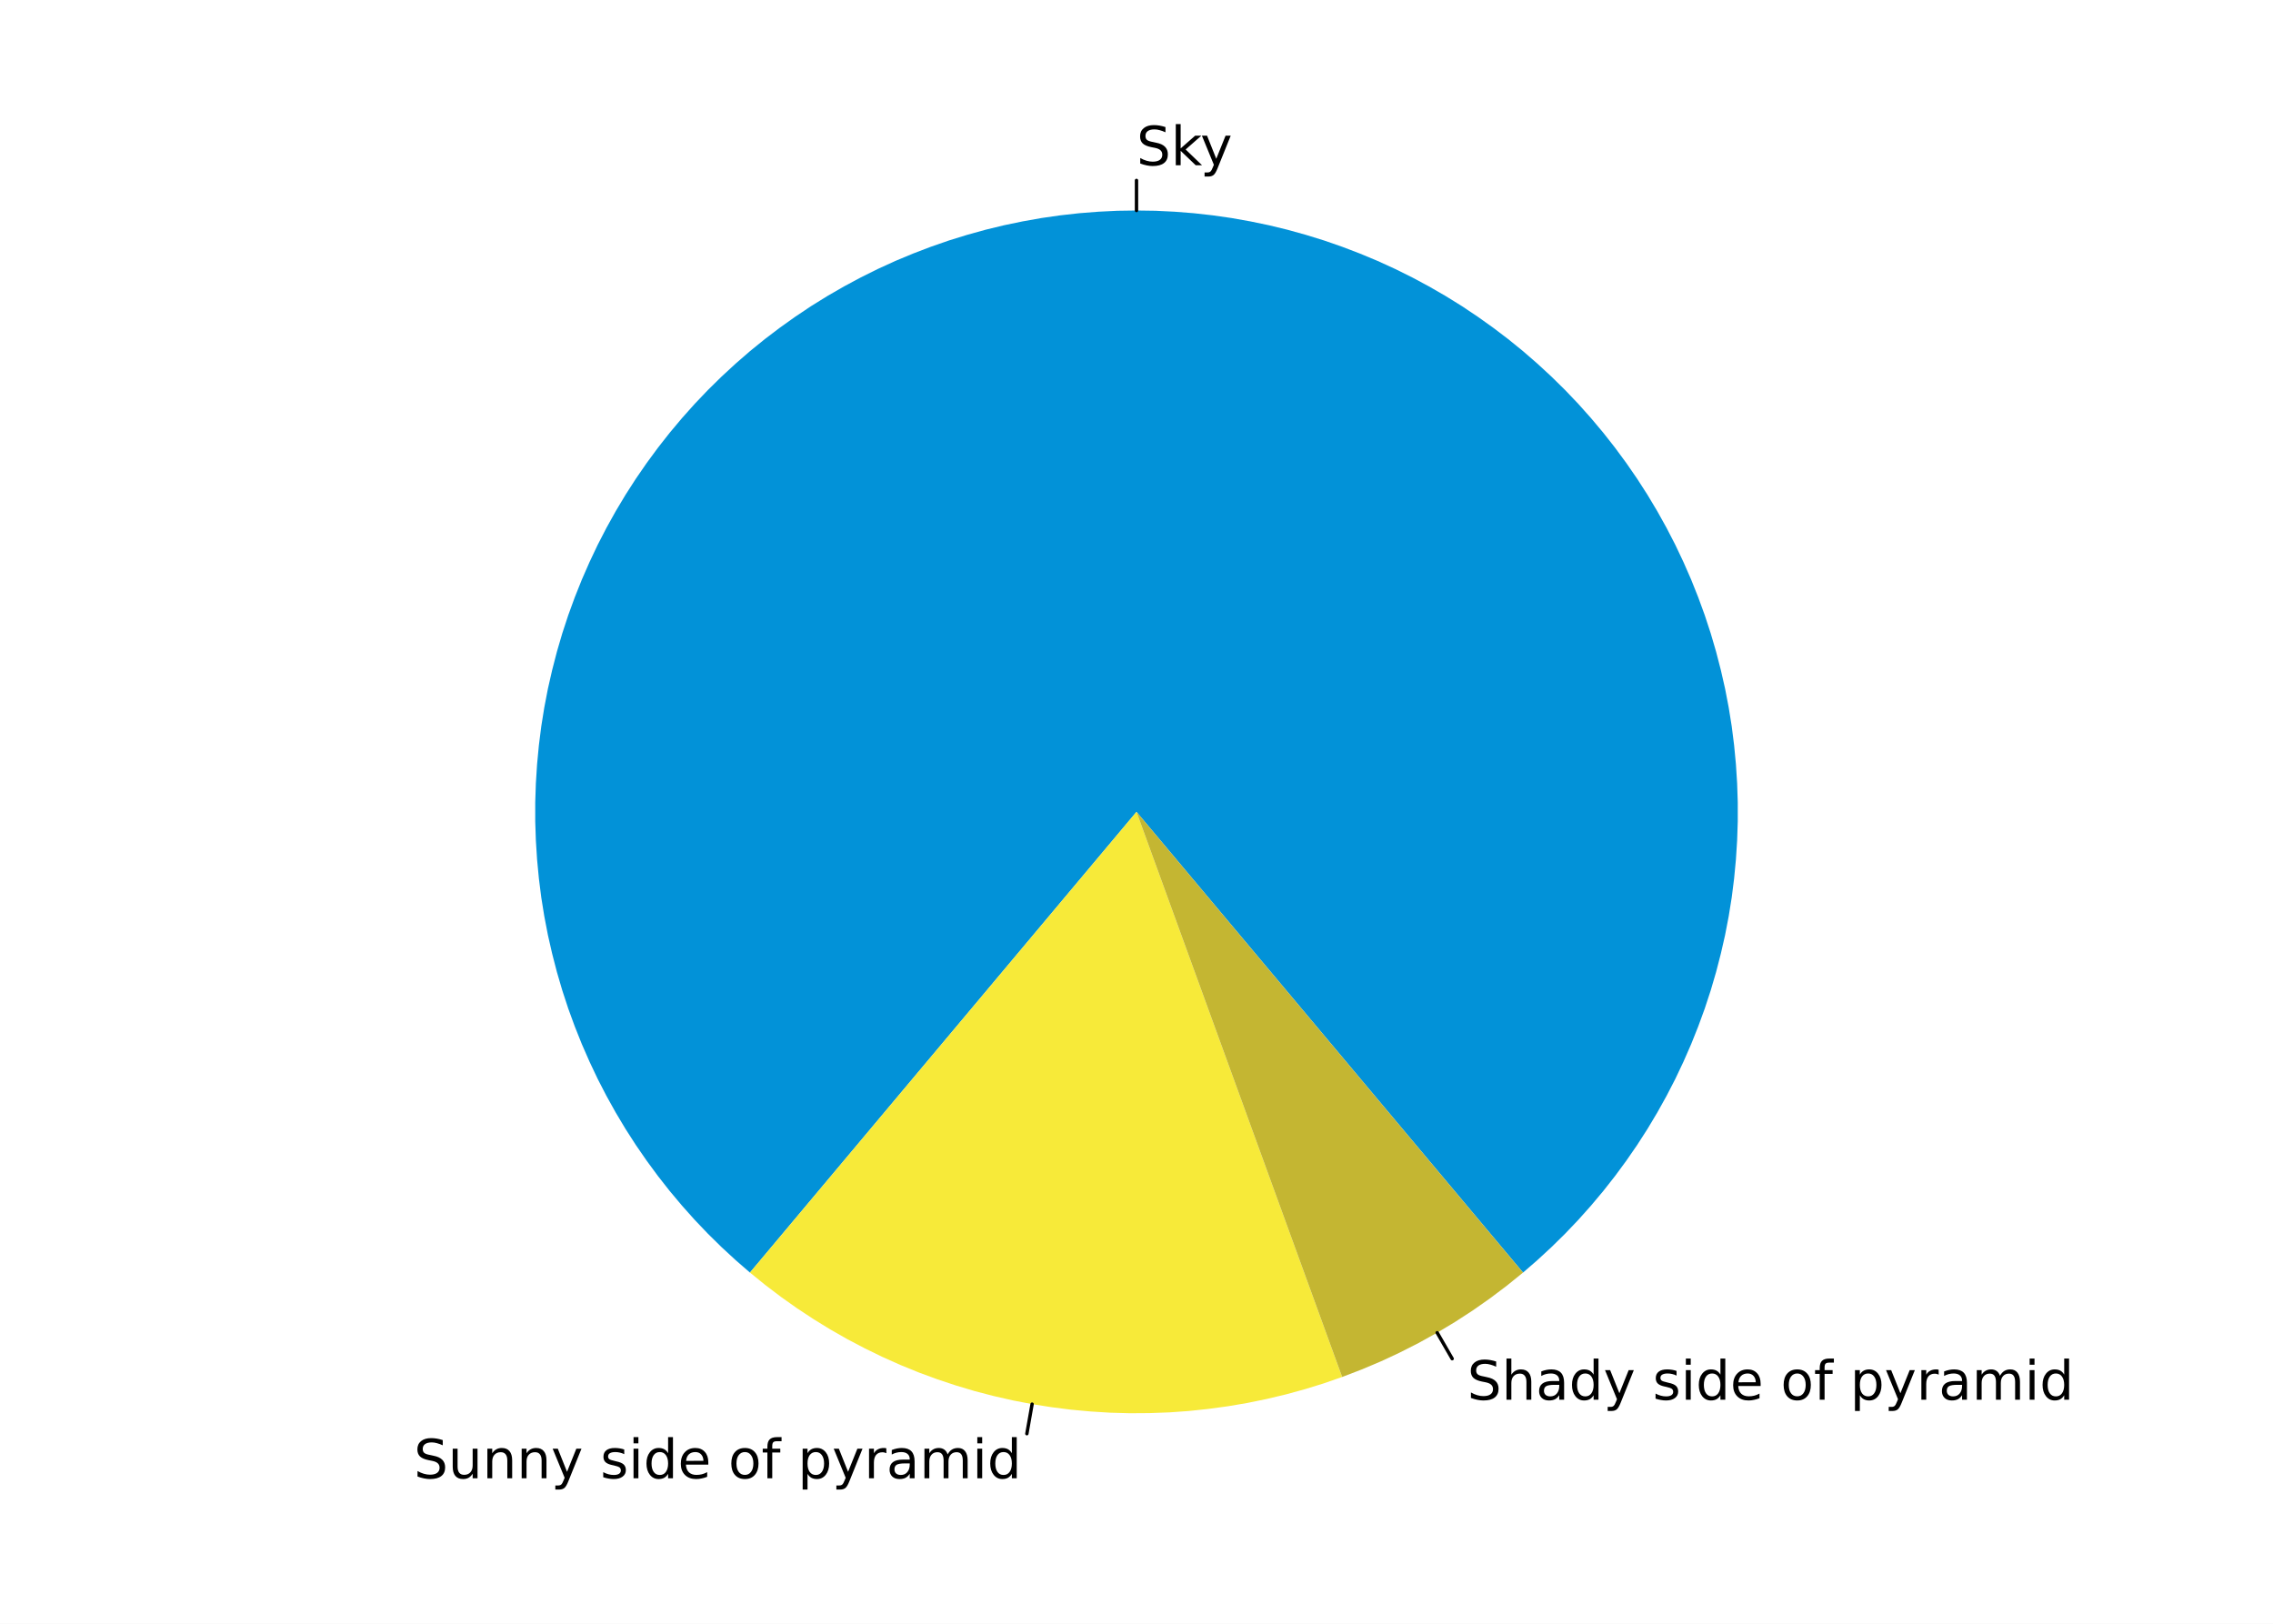
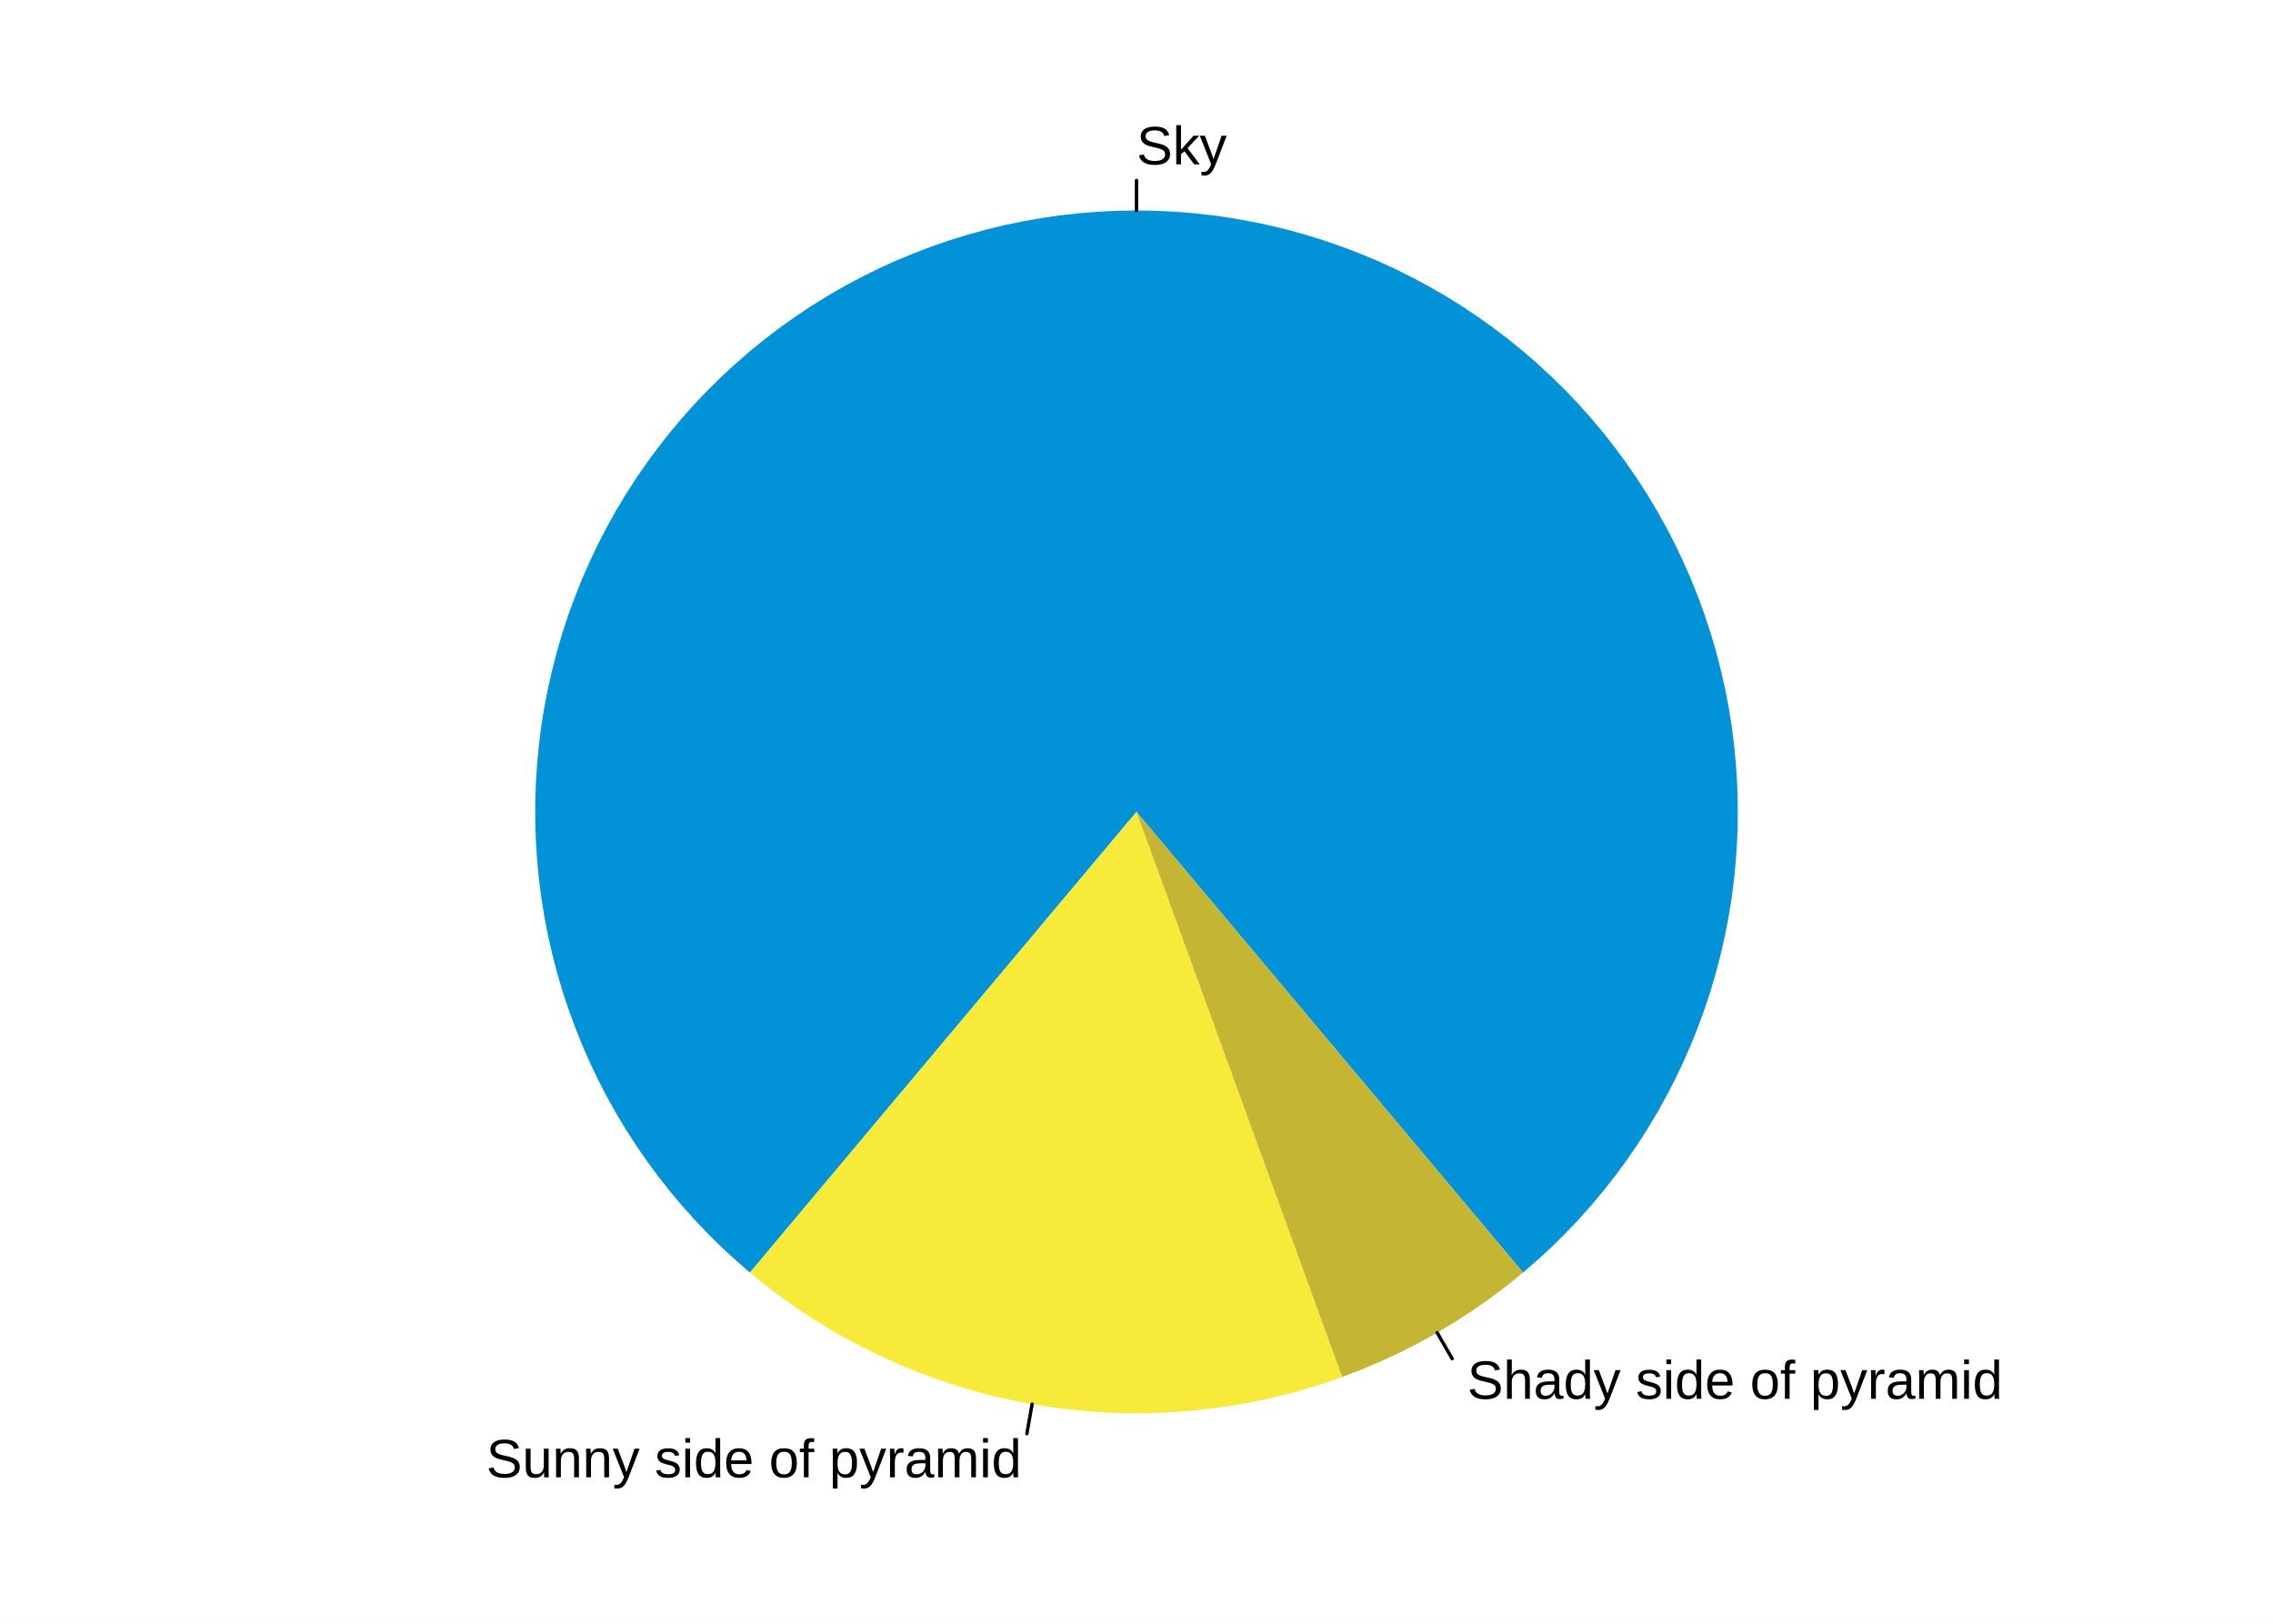
<svg xmlns="http://www.w3.org/2000/svg" viewBox="0 0 504.00 360.00">
  <defs>
    <style type="text/css">
    line, polyline, polygon, path, rect, circle {
      fill: none;
      stroke: #000000;
      stroke-linecap: round;
      stroke-linejoin: round;
      stroke-miterlimit: 10.00;
    }
  </style>
  </defs>
  <rect width="100%" height="100%" style="stroke: none; fill: #FFFFFF;" />
  <defs>
    <clipPath id="cpMTQuNDB8NDg5LjYwfDM2MC4wMHwwLjAw">
      <rect x="14.40" y="0.00" width="475.20" height="360.00" />
    </clipPath>
  </defs>
  <polygon points="337.71,282.14 340.90,279.37 344.01,276.50 347.03,273.53 349.95,270.47 352.77,267.31 355.49,264.07 358.10,260.75 360.61,257.34 363.01,253.86 365.30,250.30 367.47,246.67 369.53,242.97 371.47,239.21 373.28,235.39 374.98,231.51 376.55,227.58 378.00,223.61 379.32,219.59 380.51,215.53 381.57,211.43 382.51,207.31 383.31,203.15 383.98,198.98 384.51,194.78 384.91,190.57 385.18,186.34 385.32,182.12 385.32,177.88 385.18,173.66 384.91,169.43 384.51,165.22 383.98,161.02 383.31,156.85 382.51,152.69 381.57,148.57 380.51,144.47 379.32,140.41 378.00,136.39 376.55,132.42 374.98,128.49 373.28,124.61 371.47,120.79 369.53,117.03 367.47,113.33 365.30,109.70 363.01,106.14 360.61,102.66 358.10,99.25 355.49,95.93 352.77,92.69 349.95,89.53 347.03,86.47 344.01,83.50 340.90,80.63 337.71,77.86 334.42,75.19 331.05,72.63 327.61,70.18 324.09,67.83 320.49,65.60 316.83,63.49 313.10,61.49 309.31,59.61 305.46,57.85 301.55,56.22 297.60,54.71 293.60,53.32 289.56,52.07 285.49,50.94 281.37,49.94 277.23,49.08 273.07,48.34 268.88,47.74 264.67,47.27 260.46,46.94 256.23,46.73 252.00,46.67 247.77,46.73 243.54,46.94 239.33,47.27 235.12,47.74 230.93,48.34 226.77,49.08 222.63,49.94 218.51,50.94 214.44,52.07 210.40,53.32 206.40,54.71 202.45,56.22 198.54,57.85 194.69,59.61 190.90,61.49 187.17,63.49 183.51,65.60 179.91,67.83 176.39,70.18 172.95,72.63 169.58,75.19 166.29,77.86 163.10,80.63 159.99,83.50 156.97,86.47 154.05,89.53 151.23,92.69 148.51,95.93 145.90,99.25 143.39,102.66 140.99,106.14 138.70,109.70 136.53,113.33 134.47,117.03 132.53,120.79 130.72,124.61 129.02,128.49 127.45,132.42 126.00,136.39 124.68,140.41 123.49,144.47 122.43,148.57 121.49,152.69 120.69,156.85 120.02,161.02 119.49,165.22 119.09,169.43 118.82,173.66 118.68,177.88 118.68,182.12 118.82,186.34 119.09,190.57 119.49,194.78 120.02,198.98 120.69,203.15 121.49,207.31 122.43,211.43 123.49,215.53 124.68,219.59 126.00,223.61 127.45,227.58 129.02,231.51 130.72,235.39 132.53,239.21 134.47,242.97 136.53,246.67 138.70,250.30 140.99,253.86 143.39,257.34 145.90,260.75 148.51,264.07 151.23,267.31 154.05,270.47 156.97,273.53 159.99,276.50 163.10,279.37 166.29,282.14 252.00,180.00 " style="stroke-width: 0.75; stroke: none; fill: #0292D8;" clip-path="url(#cpMTQuNDB8NDg5LjYwfDM2MC4wMHwwLjAw)" />
  <polyline points="252.00,46.67 252.00,40.00 " style="stroke-width: 0.75;" clip-path="url(#cpMTQuNDB8NDg5LjYwfDM2MC4wMHwwLjAw)" />
  <defs>
    <clipPath id="cpMC4wMHw1MDQuMDB8MzYwLjAwfDAuMDA=">
      <rect x="0.00" y="0.00" width="504.00" height="360.00" />
    </clipPath>
  </defs>
  <g clip-path="url(#cpMC4wMHw1MDQuMDB8MzYwLjAwfDAuMDA=)">
-     <text x="252.00" y="36.64" style="font-size: 12.00px; font-family: DejaVu Sans;" textLength="21.67px" lengthAdjust="spacingAndGlyphs">Sky</text>
+     <text x="252.00" y="36.44" style="font-size: 12.00px; font-family: Arial;" textLength="20.00px" lengthAdjust="spacingAndGlyphs">Sky</text>
  </g>
  <defs>
    <clipPath id="cpMTQuNDB8NDg5LjYwfDM2MC4wMHwwLjAw">
      <rect x="14.40" y="0.00" width="475.20" height="360.00" />
    </clipPath>
  </defs>
  <polygon points="166.29,282.14 169.68,284.89 173.16,287.53 176.72,290.05 180.36,292.45 184.08,294.74 187.87,296.90 191.73,298.93 195.65,300.84 199.63,302.62 203.67,304.27 207.77,305.78 211.91,307.16 216.09,308.41 220.31,309.51 224.56,310.48 228.85,311.31 233.16,311.99 237.48,312.54 241.83,312.94 246.18,313.21 250.55,313.33 254.91,313.30 259.27,313.14 263.62,312.83 267.96,312.37 272.28,311.78 276.58,311.05 280.86,310.17 285.10,309.16 289.31,308.01 293.48,306.72 297.60,305.29 252.00,180.00 " style="stroke-width: 0.75; stroke: none; fill: #F7EA39;" clip-path="url(#cpMTQuNDB8NDg5LjYwfDM2MC4wMHwwLjAw)" />
  <polyline points="228.85,311.31 227.69,317.87 " style="stroke-width: 0.75;" clip-path="url(#cpMTQuNDB8NDg5LjYwfDM2MC4wMHwwLjAw)" />
  <defs>
    <clipPath id="cpMC4wMHw1MDQuMDB8MzYwLjAwfDAuMDA=">
      <rect x="0.00" y="0.00" width="504.00" height="360.00" />
    </clipPath>
  </defs>
  <g clip-path="url(#cpMC4wMHw1MDQuMDB8MzYwLjAwfDAuMDA=)">
-     <text x="91.75" y="327.75" style="font-size: 12.00px; font-family: DejaVu Sans;" textLength="134.78px" lengthAdjust="spacingAndGlyphs">Sunny side of pyramid</text>
+     <text x="107.80" y="327.54" style="font-size: 12.00px; font-family: Arial;" textLength="118.73px" lengthAdjust="spacingAndGlyphs">Sunny side of pyramid</text>
  </g>
  <defs>
    <clipPath id="cpMTQuNDB8NDg5LjYwfDM2MC4wMHwwLjAw">
      <rect x="14.40" y="0.00" width="475.20" height="360.00" />
    </clipPath>
  </defs>
  <polygon points="297.60,305.29 301.95,303.62 306.23,301.81 310.45,299.84 314.60,297.73 318.67,295.47 322.66,293.07 326.56,290.54 330.37,287.87 334.09,285.07 337.71,282.14 252.00,180.00 " style="stroke-width: 0.75; stroke: none; fill: #C4B632;" clip-path="url(#cpMTQuNDB8NDg5LjYwfDM2MC4wMHwwLjAw)" />
  <polyline points="318.67,295.47 322.00,301.24 " style="stroke-width: 0.75;" clip-path="url(#cpMTQuNDB8NDg5LjYwfDM2MC4wMHwwLjAw)" />
  <defs>
    <clipPath id="cpMC4wMHw1MDQuMDB8MzYwLjAwfDAuMDA=">
      <rect x="0.00" y="0.00" width="504.00" height="360.00" />
    </clipPath>
  </defs>
  <g clip-path="url(#cpMC4wMHw1MDQuMDB8MzYwLjAwfDAuMDA=)">
-     <text x="325.33" y="310.33" style="font-size: 12.00px; font-family: DejaVu Sans;" textLength="134.54px" lengthAdjust="spacingAndGlyphs">Shady side of pyramid</text>
+     <text x="325.33" y="310.12" style="font-size: 12.00px; font-family: Arial;" textLength="118.73px" lengthAdjust="spacingAndGlyphs">Shady side of pyramid</text>
  </g>
</svg>
